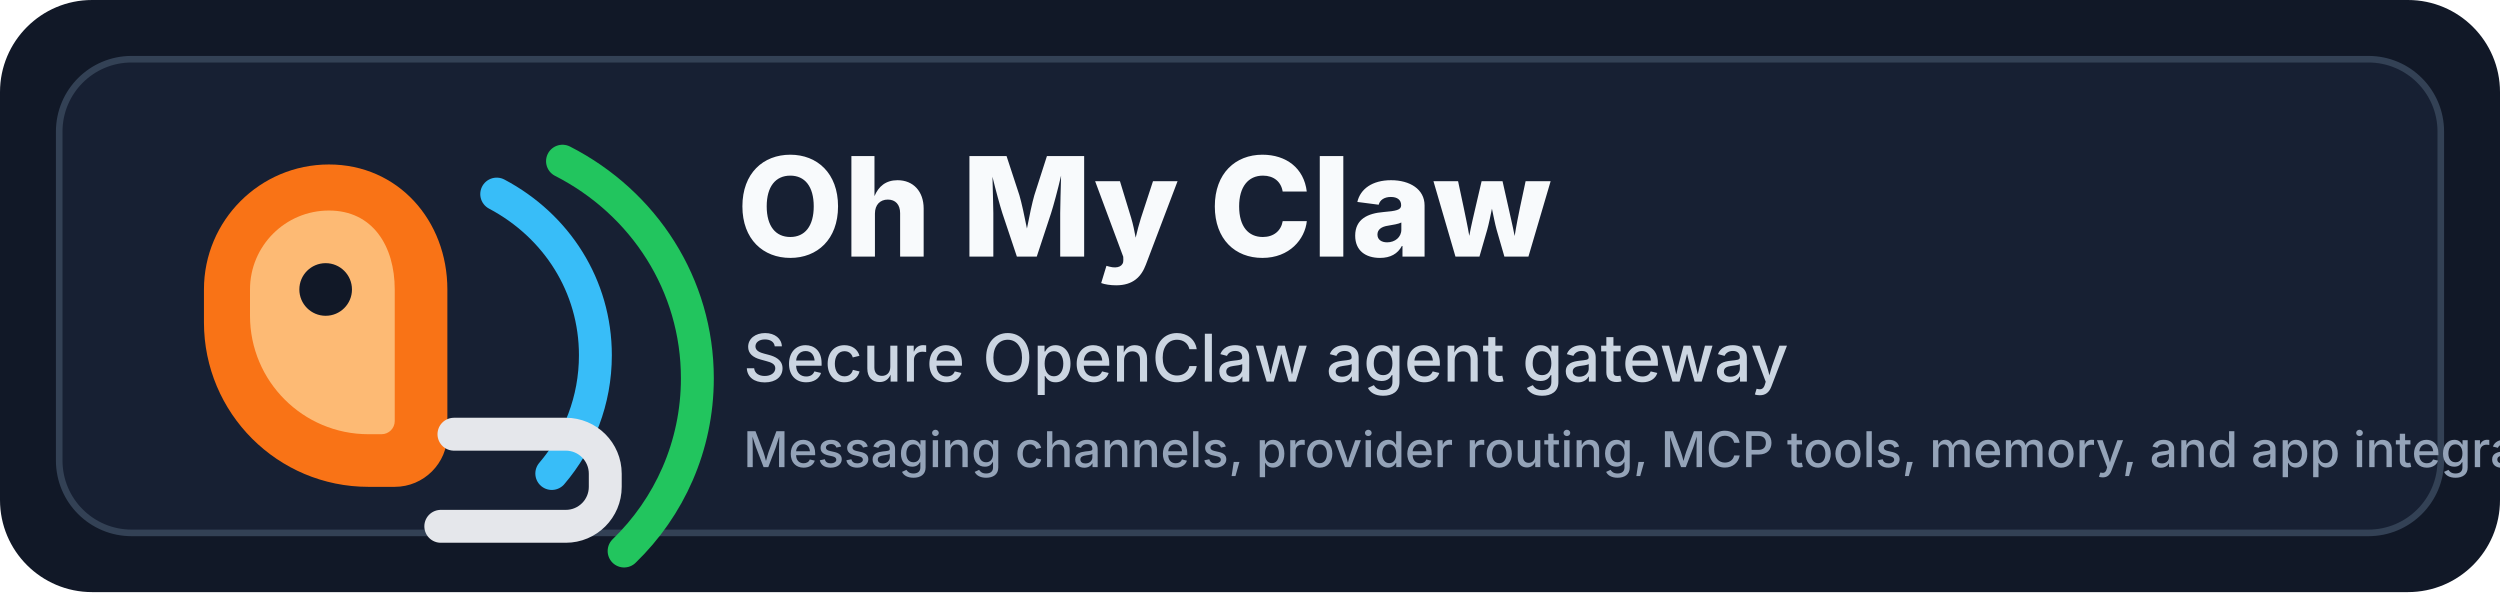
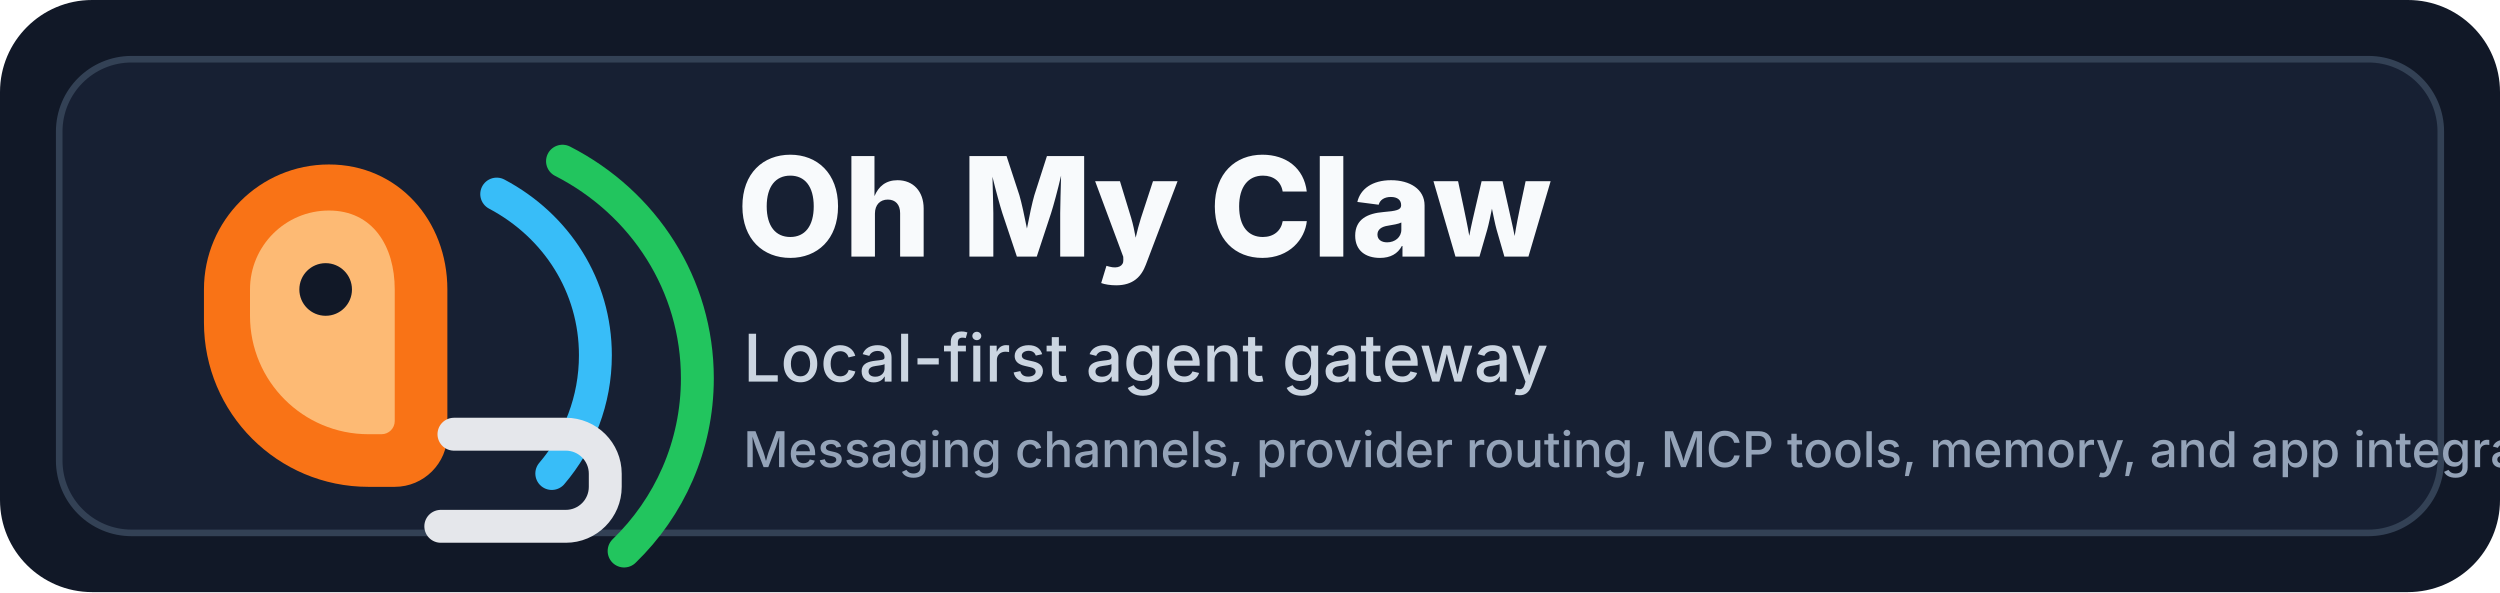
<svg xmlns="http://www.w3.org/2000/svg" width="760" height="180" viewBox="0 0 760 180" fill="none" role="img" aria-labelledby="title desc">
  <rect width="760" height="180" rx="28" fill="#111827" />
  <rect x="18" y="18" width="724" height="144" rx="22" fill="#172033" stroke="#334155" stroke-width="2" />
  <g transform="translate(48 42)">
    <path d="M52 8C31.013 8 14 25.013 14 46v10c0 27.614 22.386 50 50 50h8c8.837 0 16-7.163 16-16V46C88 25.013 72.987 8 52 8Z" fill="#F97316" />
    <path d="M52 22C38.745 22 28 32.745 28 46v8c0 19.882 16.118 36 36 36h4c2.209 0 4-1.791 4-4V46C72 32.745 65.255 22 52 22Z" fill="#FDBA74" />
    <path d="M103 17c18.225 9.659 30 27.936 30 49 0 13.717-4.993 26.268-13.259 35.944" stroke="#38BDF8" stroke-width="10" stroke-linecap="round" />
    <path d="M123 7c24.851 12.691 41 37.65 41 66 0 20.618-8.542 39.234-22.273 52.511" stroke="#22C55E" stroke-width="10" stroke-linecap="round" />
    <circle cx="51" cy="46" r="8" fill="#111827" />
    <path d="M90 90h34c6.627 0 12 5.373 12 12v4c0 6.627-5.373 12-12 12H86" stroke="#E5E7EB" stroke-width="10" stroke-linecap="round" />
  </g>
  <text x="224" y="78" fill="#F8FAFC" font-family="Inter, ui-sans-serif, system-ui, -apple-system, BlinkMacSystemFont, 'Segoe UI', sans-serif" font-size="42" font-weight="800" letter-spacing="0">Oh My Claw</text>
-   <text x="226" y="116" fill="#CBD5E1" font-family="Inter, ui-sans-serif, system-ui, -apple-system, BlinkMacSystemFont, 'Segoe UI', sans-serif" font-size="20" font-weight="500" letter-spacing="0">Secure OpenClaw agent gateway</text>
+   <text x="226" y="116" fill="#CBD5E1" font-family="Inter, ui-sans-serif, system-ui, -apple-system, BlinkMacSystemFont, 'Segoe UI', sans-serif" font-size="20" font-weight="500" letter-spacing="0">Local-first agent gateway</text>
  <text x="226" y="142" fill="#94A3B8" font-family="Inter, ui-sans-serif, system-ui, -apple-system, BlinkMacSystemFont, 'Segoe UI', sans-serif" font-size="15" font-weight="500" letter-spacing="0">Messaging channels, provider routing, MCP tools, memory, and app integrations</text>
</svg>
